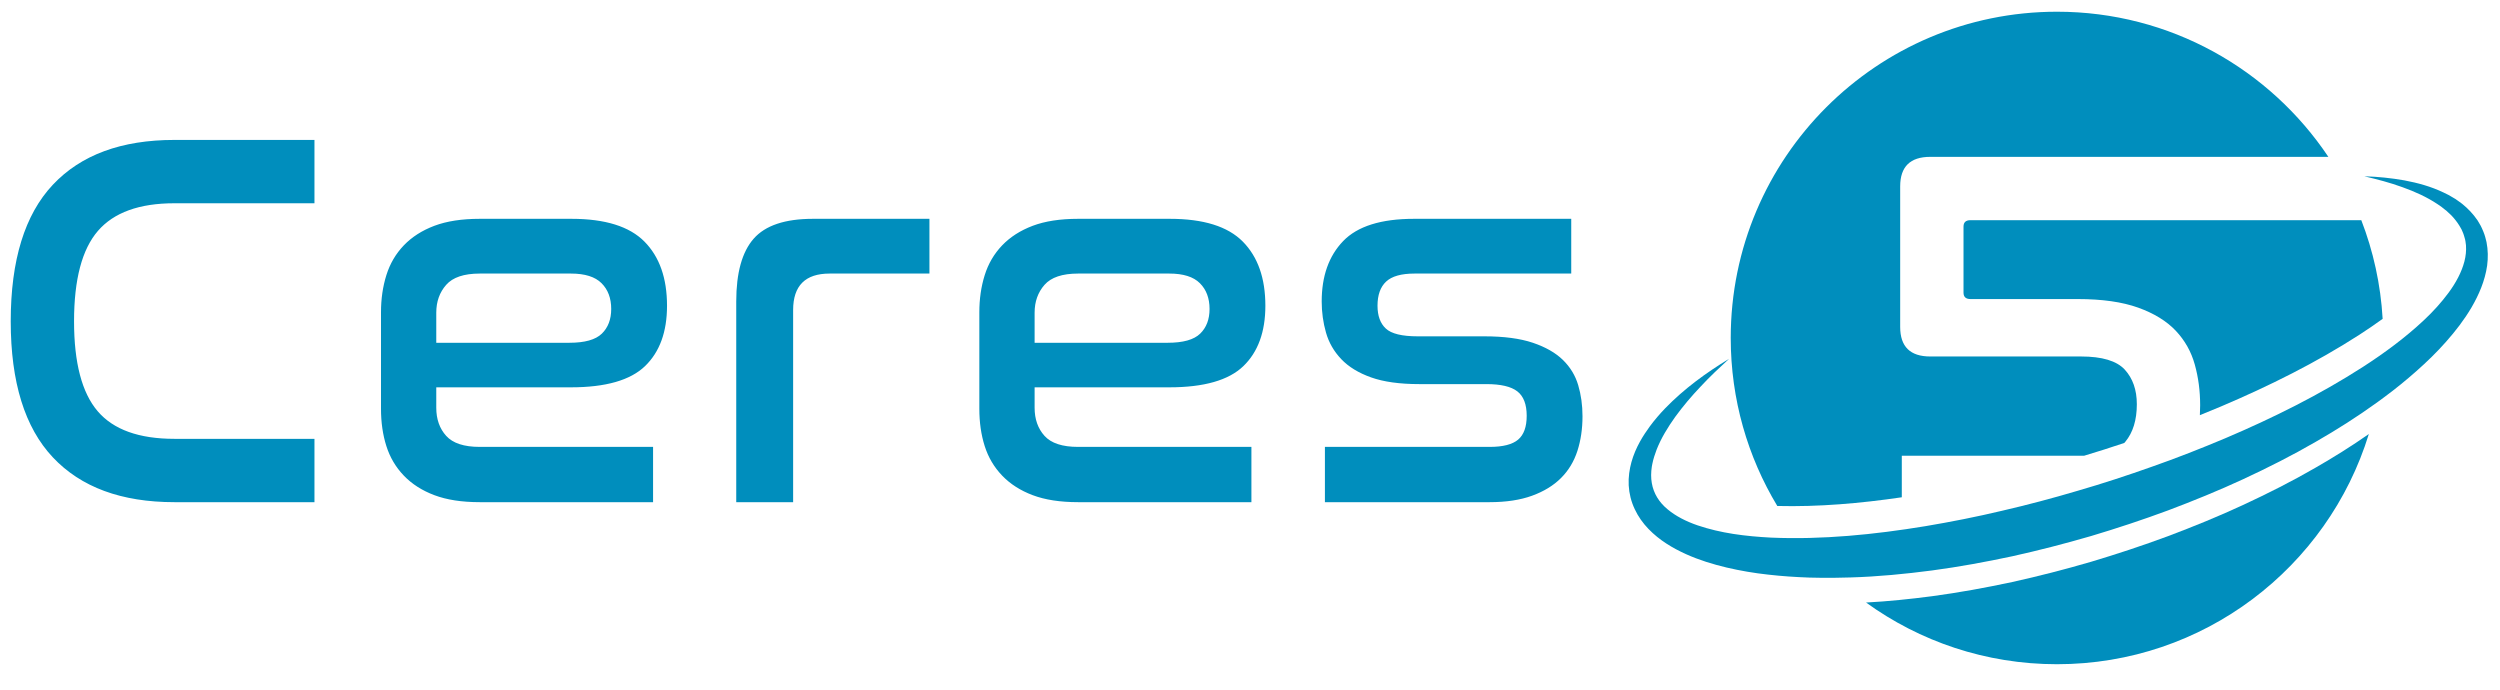
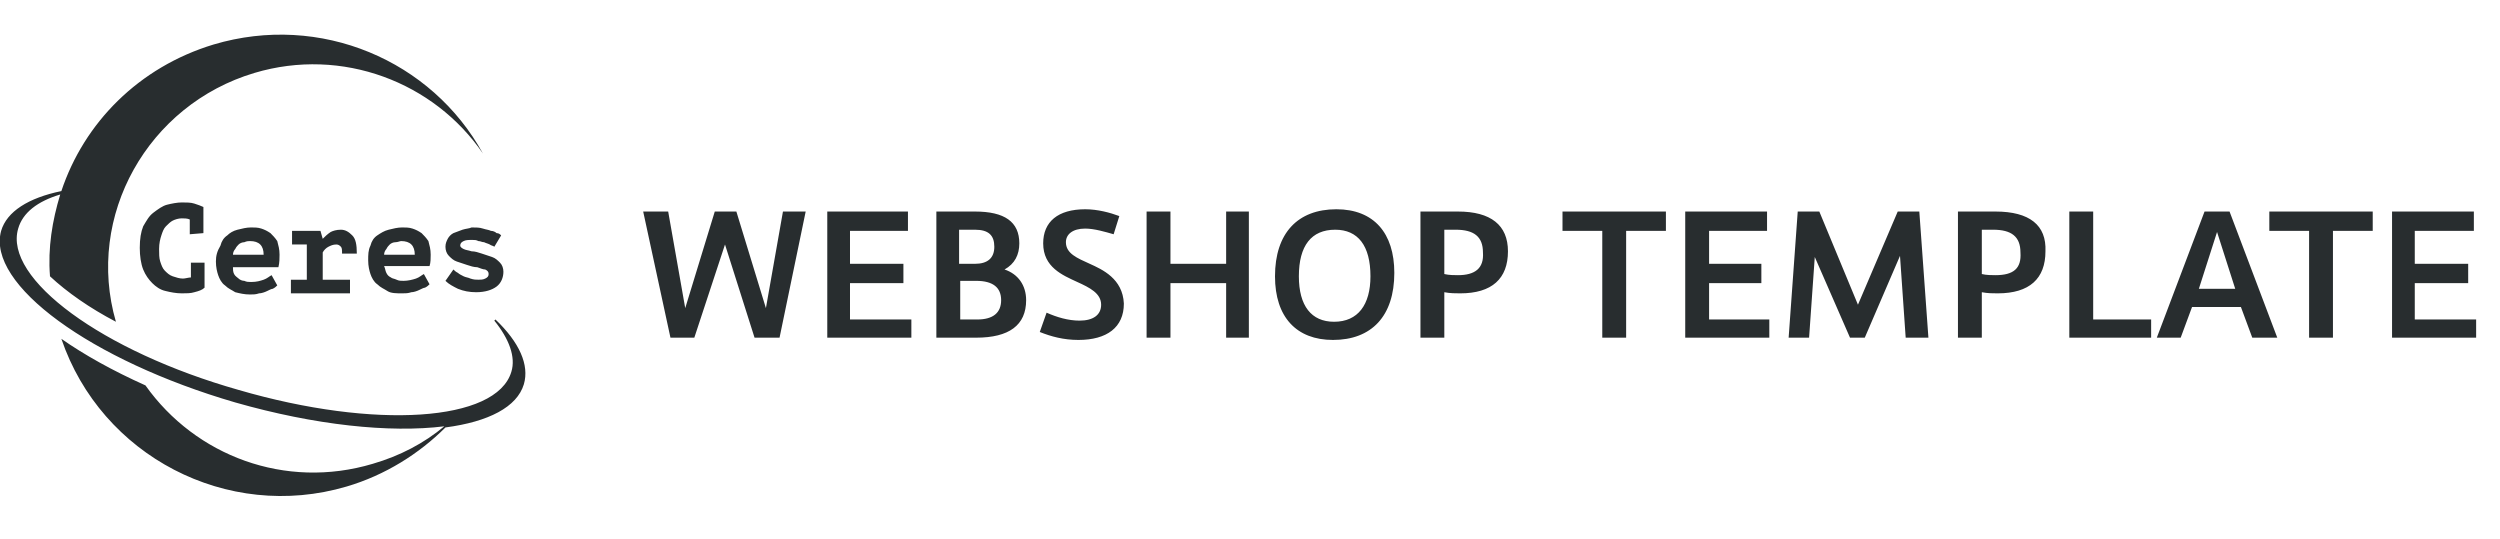
- <svg xmlns="http://www.w3.org/2000/svg" width="1700" height="469" viewBox="0 0 408 113" version="1.1" xml:space="preserve" style="fill-rule:evenodd;clip-rule:evenodd;stroke-linejoin:round;stroke-miterlimit:2;">
-   <g id="_-Ebene-">
-     <path d="M406.589,39.666c-0.13,-0.566 -0.276,-1.128 -0.496,-1.661c-0.029,-0.068 -0.054,-0.136 -0.084,-0.201c-0.135,-0.295 -0.243,-0.6 -0.405,-0.876l-0.49,-0.828c-0.717,-1.053 -1.583,-1.954 -2.522,-2.708c-0.135,-0.106 -0.276,-0.206 -0.414,-0.306c-0.105,-0.073 -0.211,-0.146 -0.313,-0.222l-0.363,-0.257l-0.233,-0.135l-0.148,-0.09l-0.761,-0.441l-0.779,-0.384c-2.083,-1.004 -4.267,-1.593 -6.445,-2.005c-2.189,-0.384 -4.377,-0.611 -6.569,-0.668c2.132,0.501 4.242,1.047 6.266,1.791c2.021,0.722 3.98,1.607 5.696,2.752l0.638,0.433l0.593,0.473l0.297,0.233l0.271,0.254c0.181,0.171 0.368,0.333 0.541,0.509c0.138,0.146 0.27,0.297 0.4,0.449c0.436,0.511 0.809,1.052 1.115,1.612c0.043,0.079 0.089,0.155 0.13,0.233l0.265,0.622c0.089,0.206 0.133,0.428 0.2,0.636c0.146,0.42 0.192,0.866 0.244,1.299c0.062,0.876 -0.027,1.767 -0.255,2.651c-0.46,1.77 -1.398,3.499 -2.575,5.1c-1.18,1.602 -2.554,3.117 -4.061,4.527c-3.009,2.825 -6.402,5.333 -9.946,7.627c-7.105,4.578 -14.77,8.39 -22.624,11.729c-3.937,1.656 -7.917,3.225 -11.954,4.637c-4.028,1.434 -8.098,2.768 -12.207,3.958c-4.102,1.218 -8.239,2.316 -12.403,3.277c-4.156,0.99 -8.347,1.815 -12.548,2.521c-8.399,1.383 -16.913,2.235 -25.271,1.875c-2.083,-0.108 -4.155,-0.286 -6.182,-0.603c-2.024,-0.314 -4.002,-0.774 -5.868,-1.407c-1.859,-0.638 -3.588,-1.51 -4.941,-2.651c-1.366,-1.134 -2.267,-2.579 -2.557,-4.275c-0.154,-0.847 -0.138,-1.756 0,-2.681c0.025,-0.163 0.06,-0.328 0.092,-0.49c0.157,-0.768 0.401,-1.542 0.698,-2.311c0.734,-1.869 1.832,-3.668 3.063,-5.389c1.25,-1.713 2.644,-3.361 4.134,-4.927c1.472,-1.594 3.066,-3.079 4.676,-4.564c-3.737,2.275 -7.33,4.872 -10.463,8.103c-0.89,0.925 -1.742,1.91 -2.522,2.968c-0.584,0.793 -1.133,1.623 -1.623,2.508c-0.571,1.036 -1.058,2.148 -1.393,3.349c-0.16,0.588 -0.287,1.196 -0.368,1.821c-0.084,0.65 -0.114,1.315 -0.079,1.992c0.073,1.32 0.401,2.659 0.98,3.877c0.565,1.225 1.358,2.321 2.256,3.255c1.808,1.875 3.972,3.144 6.145,4.131c2.186,0.985 4.431,1.667 6.68,2.2c2.251,0.527 4.51,0.909 6.769,1.155c2.259,0.26 4.516,0.406 6.77,0.487c1.447,0.046 2.889,0.051 4.328,0.03c0.807,-0.011 1.61,-0.027 2.411,-0.052c4.483,-0.132 8.934,-0.565 13.352,-1.144c4.419,-0.59 8.796,-1.396 13.144,-2.324c4.34,-0.961 8.642,-2.073 12.903,-3.312c4.253,-1.271 8.469,-2.662 12.632,-4.207c4.156,-1.569 8.274,-3.241 12.311,-5.114c4.034,-1.875 8.014,-3.879 11.878,-6.12c3.43,-1.967 6.78,-4.091 10.008,-6.42c0.416,-0.3 0.83,-0.603 1.241,-0.912c1.81,-1.334 3.564,-2.762 5.26,-4.264c1.699,-1.504 3.341,-3.09 4.862,-4.819c1.523,-1.72 2.96,-3.563 4.161,-5.614c1.188,-2.045 2.192,-4.315 2.552,-6.839c0.17,-1.259 0.151,-2.573 -0.1,-3.853Z" style="fill:#008ebd;fill-rule:nonzero;" />
-     <path d="M366.727,82.725c-4.037,1.875 -8.155,3.547 -12.308,5.114c-4.166,1.545 -8.382,2.936 -12.635,4.207c-4.261,1.245 -8.563,2.351 -12.903,3.312c-4.345,0.928 -8.728,1.734 -13.144,2.324c-3.582,0.471 -7.183,0.844 -10.806,1.036c8.793,6.358 19.599,10.106 31.282,10.106c24.042,0 44.377,-15.874 51.095,-37.714c-2.824,1.975 -5.735,3.796 -8.703,5.498c-3.864,2.238 -7.847,4.245 -11.878,6.117Zm-55.938,-1.252l0,-6.802l29.859,0c2.207,-0.663 4.404,-1.361 6.591,-2.097c0.056,-0.062 0.113,-0.124 0.167,-0.189c1.261,-1.524 1.891,-3.575 1.891,-6.156c0,-2.343 -0.66,-4.234 -1.977,-5.671c-1.321,-1.434 -3.71,-2.153 -7.167,-2.153l-24.705,0c-3.285,0 -4.924,-1.613 -4.924,-4.835l0,-23.036c0,-3.222 1.639,-4.835 4.924,-4.835l65.229,0c-9.589,-14.336 -25.922,-23.779 -44.464,-23.779c-29.521,0 -53.452,23.931 -53.452,53.452c0,10.07 2.787,19.488 7.63,27.527c6.756,0.167 13.604,-0.428 20.398,-1.426Zm75.283,-45.4c1.959,5.062 3.171,10.498 3.498,16.168c-1.242,0.901 -2.516,1.767 -3.812,2.606c-7.105,4.578 -14.772,8.39 -22.627,11.729c-1.163,0.492 -2.335,0.971 -3.506,1.444c0.03,-0.53 0.046,-1.068 0.046,-1.615c0,-2.343 -0.292,-4.572 -0.88,-6.68c-0.584,-2.11 -1.626,-3.958 -3.119,-5.541c-1.496,-1.583 -3.547,-2.841 -6.155,-3.78c-2.608,-0.936 -5.907,-1.407 -9.892,-1.407l-17.584,0c-0.763,0 -1.141,-0.351 -1.141,-1.055l0,-10.814c0,-0.703 0.378,-1.055 1.141,-1.055l64.031,0Z" style="fill:#008ebd;fill-rule:nonzero;" />
-     <path d="M190.867,35.851c5.509,0 9.495,1.245 11.957,3.736c2.463,2.492 3.694,5.993 3.694,10.506c0,4.28 -1.204,7.576 -3.606,9.892c-2.404,2.316 -6.449,3.474 -12.133,3.474l-22.068,0l0,3.339c0,1.877 0.541,3.417 1.626,4.615c1.084,1.204 2.915,1.805 5.495,1.805l28.399,0l0,9.056l-28.399,0c-2.931,0 -5.407,-0.382 -7.429,-1.145c-2.022,-0.76 -3.693,-1.832 -5.011,-3.209c-1.319,-1.377 -2.273,-2.989 -2.858,-4.835c-0.587,-1.848 -0.879,-3.882 -0.879,-6.112l0,-15.825c0,-2.167 0.292,-4.188 0.879,-6.066c0.585,-1.875 1.539,-3.501 2.858,-4.88c1.318,-1.375 2.989,-2.446 5.011,-3.209c2.022,-0.761 4.498,-1.142 7.429,-1.142l15.035,0Zm65.764,0l0,8.969l-25.674,0c-2.169,0 -3.723,0.438 -4.659,1.318c-0.938,0.879 -1.407,2.197 -1.407,3.955c0,1.642 0.452,2.89 1.364,3.737c0.906,0.852 2.652,1.274 5.23,1.274l10.904,0c3.222,0 5.873,0.352 7.954,1.055c2.081,0.704 3.723,1.642 4.924,2.814c1.201,1.174 2.037,2.551 2.506,4.134c0.468,1.583 0.703,3.282 0.703,5.097c0,2.054 -0.279,3.945 -0.833,5.671c-0.56,1.732 -1.453,3.209 -2.684,4.44c-1.229,1.231 -2.811,2.2 -4.746,2.903c-1.934,0.704 -4.25,1.056 -6.945,1.056l-26.994,0l0,-9.056l26.994,0c2.167,0 3.72,-0.398 4.659,-1.188c0.936,-0.793 1.407,-2.094 1.407,-3.912c0,-1.875 -0.514,-3.209 -1.54,-4.002c-1.025,-0.79 -2.711,-1.185 -5.054,-1.185l-10.99,0c-3.225,0 -5.863,-0.368 -7.914,-1.101c-2.053,-0.73 -3.679,-1.726 -4.881,-2.987c-1.201,-1.261 -2.037,-2.711 -2.505,-4.353c-0.468,-1.64 -0.703,-3.342 -0.703,-5.1c0,-4.161 1.171,-7.457 3.517,-9.892c2.343,-2.43 6.212,-3.647 11.607,-3.647l25.76,0Zm-105.152,0l0,8.969l-16.354,0c-3.986,0 -5.978,1.991 -5.978,5.977l0,31.477l-9.32,0l0,-32.884c0,-4.689 0.952,-8.117 2.858,-10.287c1.904,-2.167 5.143,-3.252 9.715,-3.252l19.079,0Zm-58.643,0c5.509,0 9.496,1.245 11.957,3.736c2.462,2.492 3.693,5.993 3.693,10.506c0,4.28 -1.202,7.576 -3.605,9.892c-2.404,2.316 -6.448,3.474 -12.133,3.474l-22.068,0l0,3.339c0,1.877 0.541,3.417 1.627,4.615c1.083,1.204 2.915,1.805 5.495,1.805l28.398,0l0,9.056l-28.398,0c-2.932,0 -5.407,-0.382 -7.429,-1.145c-2.023,-0.76 -3.693,-1.832 -5.012,-3.209c-1.319,-1.377 -2.272,-2.989 -2.857,-4.835c-0.587,-1.848 -0.88,-3.882 -0.88,-6.112l0,-15.825c0,-2.167 0.293,-4.188 0.88,-6.066c0.585,-1.875 1.538,-3.501 2.857,-4.88c1.319,-1.375 2.989,-2.446 5.012,-3.209c2.021,-0.761 4.497,-1.142 7.429,-1.142l15.034,0Zm-42.113,-12.925l0,10.376l-22.947,0c-5.745,0 -9.921,1.51 -12.529,4.527c-2.609,3.019 -3.912,7.957 -3.912,14.816c0,6.799 1.288,11.707 3.868,14.726c2.579,3.02 6.77,4.527 12.573,4.527l22.947,0l0,10.376l-22.947,0c-8.676,0 -15.313,-2.449 -19.914,-7.343c-4.602,-4.892 -6.902,-12.322 -6.902,-22.286c0,-10.025 2.3,-17.481 6.902,-22.378c4.601,-4.892 11.238,-7.341 19.914,-7.341l22.947,0Zm139.792,33.233c2.519,0 4.293,-0.495 5.319,-1.493c1.025,-0.996 1.539,-2.343 1.539,-4.045c0,-1.759 -0.528,-3.166 -1.583,-4.221c-1.055,-1.055 -2.725,-1.58 -5.011,-1.58l-14.947,0c-2.58,0 -4.411,0.614 -5.495,1.845c-1.085,1.231 -1.626,2.754 -1.626,4.573l0,4.921l21.804,0Zm-98.03,0c2.519,0 4.293,-0.495 5.319,-1.493c1.024,-0.996 1.538,-2.343 1.538,-4.045c0,-1.759 -0.527,-3.166 -1.582,-4.221c-1.055,-1.055 -2.726,-1.58 -5.012,-1.58l-14.946,0c-2.58,0 -4.412,0.614 -5.495,1.845c-1.086,1.231 -1.627,2.754 -1.627,4.573l0,4.921l21.805,0Z" style="fill:#008ebd;fill-rule:nonzero;" />
-   </g>
+ <svg xmlns="http://www.w3.org/2000/svg" id="Ebene_1" viewBox="0 0 220 47.4" width="220" height="47.43px">
+   <path style="fill:#282D2F;" d="M43.5 28.2c1.3 1.6 1.9 3.2 1.5 4.5-1.3 4.4-12 5.1-24 1.6C9 30.9.3 24.5 1.6 20.1c.4-1.4 1.7-2.4 3.7-3-.7 2.3-1.1 4.7-.9 7.2 1.5 1.4 3.5 2.8 5.8 4C7.5 19 13 9.2 22.4 6.4c7.7-2.3 15.8.8 20.1 7.1C38 5.3 28.2 1.1 18.8 3.9c-6.6 2-11.4 6.9-13.4 12.9-2.9.6-4.8 1.8-5.3 3.5C-1.2 25 8 31.7 20.7 35.4c7 2 13.6 2.7 18.4 2.1-1.8 1.5-3.9 2.6-6.3 3.3-7.7 2.3-15.6-.7-20-6.9-2.9-1.3-5.4-2.7-7.4-4.1 3.5 10.3 14.6 16.1 25.1 13 3.4-1 6.4-2.9 8.7-5.2 3.8-.5 6.3-1.8 6.9-3.8.5-1.7-.4-3.7-2.5-5.7l-.1.1zm-25.6-7.7v-2.3c-.2-.1-.5-.2-.8-.3-.3-.1-.7-.1-1.1-.1-.4 0-.9.1-1.3.2s-.8.4-1.2.7c-.4.3-.6.7-.9 1.2-.2.5-.3 1.1-.3 1.9 0 .7.1 1.4.3 1.9.2.5.5.9.8 1.2s.7.6 1.2.7c.4.1.9.2 1.4.2.4 0 .8 0 1.1-.1.4-.1.7-.2.9-.4v-2.2h-1.2v1.3c-.2 0-.5.1-.7.1-.3 0-.6-.1-.9-.2-.3-.1-.5-.3-.7-.5-.2-.2-.3-.5-.4-.8-.1-.3-.1-.7-.1-1.1 0-.5.1-.9.2-1.2.1-.3.2-.6.4-.8.2-.2.4-.4.6-.5.2-.1.5-.2.8-.2.2 0 .5 0 .7.1v1.3l1.2-.1zm6.7 1.9c0-.5-.1-.8-.2-1.2-.2-.3-.4-.5-.6-.7-.3-.2-.5-.3-.8-.4-.3-.1-.6-.1-.9-.1-.4 0-.8.1-1.2.2-.4.1-.7.3-.9.5-.3.2-.5.5-.6.9-.3.5-.4.9-.4 1.4 0 .5.1.9.2 1.2s.3.7.6.9c.3.3.6.4.9.6.4.1.8.2 1.3.2.3 0 .5 0 .8-.1.2 0 .5-.1.7-.2.2-.1.4-.2.5-.2.2-.1.3-.2.4-.3l-.5-.9c-.2.1-.4.3-.7.4-.3.1-.6.2-1.1.2-.2 0-.4 0-.6-.1-.2 0-.4-.1-.5-.2s-.3-.2-.4-.4-.1-.4-.1-.6h4c.1-.4.1-.8.1-1.1zm-4.1 0c0-.2.1-.4.2-.5.1-.2.2-.3.3-.4.1-.1.3-.2.5-.2.2-.1.4-.1.5-.1.4 0 .7.1.9.3.2.2.3.5.3.9h-2.7zm8.4-.7c.2-.1.4-.2.7-.2.2 0 .3.1.4.2.1.1.1.3.1.6h1.3c0-.8-.1-1.3-.4-1.6-.3-.3-.6-.5-1-.5s-.7.1-.9.2c-.3.2-.5.4-.7.6l-.2-.7h-2.5v1.2H27v3.1h-1.4v1.2h5.2v-1.2h-2.4v-2.4c.1-.2.3-.4.5-.5zm9 .7c0-.5-.1-.8-.2-1.2-.2-.3-.4-.5-.6-.7-.3-.2-.5-.3-.8-.4-.3-.1-.6-.1-.9-.1-.4 0-.8.1-1.2.2-.4.1-.7.3-1 .5-.3.2-.5.5-.6.9-.2.4-.2.8-.2 1.3s.1.9.2 1.2.3.7.6.9c.3.3.6.4.9.6s.8.2 1.3.2c.3 0 .5 0 .8-.1.2 0 .5-.1.7-.2.2-.1.4-.2.5-.2.2-.1.3-.2.4-.3l-.5-.9c-.2.1-.4.3-.7.4-.3.1-.7.2-1.1.2-.2 0-.4 0-.6-.1s-.4-.1-.5-.2c-.2-.1-.3-.2-.4-.4-.1-.2-.1-.4-.2-.6h4c.1-.3.1-.7.1-1zm-4.1 0c0-.2.1-.4.2-.5.1-.2.2-.3.3-.4.1-.1.3-.2.5-.2s.4-.1.5-.1c.4 0 .7.1.9.3.2.2.3.5.3.9h-2.7zm6.9-2.2c-.3.1-.5.2-.8.3-.2.1-.4.3-.5.5-.1.2-.2.4-.2.7 0 .3.1.6.3.8.2.2.4.4.7.5l.9.3c.3.1.6.2.9.2.3.1.5.2.7.2.2.1.3.2.3.4s-.1.3-.3.4c-.2.1-.4.1-.6.1-.2 0-.4 0-.7-.1-.2-.1-.4-.1-.6-.2-.2-.1-.4-.2-.5-.3-.2-.1-.3-.2-.4-.3l-.7 1c.3.3.7.5 1.1.7.5.2 1 .3 1.6.3.8 0 1.4-.2 1.8-.5.4-.3.6-.8.6-1.3 0-.3-.1-.6-.3-.8-.2-.2-.4-.4-.7-.5l-.9-.3c-.3-.1-.6-.2-.9-.2-.3-.1-.5-.1-.7-.2s-.3-.2-.3-.3c0-.2.1-.3.3-.4.2-.1.4-.1.8-.1.2 0 .3 0 .5.1.2 0 .3.1.5.1.2.1.3.1.5.2.1.1.3.1.4.2l.6-1c-.1-.1-.2-.2-.4-.2-.1-.1-.3-.2-.5-.2-.2-.1-.4-.1-.7-.2-.3-.1-.6-.1-1-.1-.2.1-.5.1-.8.2zM67.4 27.1l-2.6-8.5h-1.9l-2.6 8.5-1.5-8.5h-2.2L59 29.7h2.1l2.7-8.2 2.6 8.2h2.2l2.3-11.1h-2zM74.8 28.1v-3.2h4.7v-1.7h-4.7v-2.9h5.1v-1.7h-7.1v11.1h7.4v-1.6zM88.4 23.7c.9-.5 1.3-1.3 1.3-2.3 0-1.9-1.3-2.8-3.9-2.8h-3.4v11.1h3.5c2.9 0 4.4-1.1 4.4-3.3 0-1.3-.7-2.3-1.9-2.7zm-4-3.5h1.4c1.2 0 1.7.5 1.7 1.5s-.6 1.5-1.7 1.5h-1.4v-3zm1.6 7.9h-1.5v-3.4h1.4c1.5 0 2.2.6 2.2 1.7s-.7 1.7-2.1 1.7zM95.9 23.2c-1.1-.5-2.1-.9-2.1-1.9 0-.7.6-1.2 1.7-1.2.8 0 1.8.3 2.5.5l.5-1.6c-.8-.3-1.9-.6-3-.6-2.4 0-3.7 1.1-3.7 3 0 2.1 1.7 2.8 3 3.4 1.1.5 2.1 1 2.1 2 0 .9-.7 1.4-1.9 1.4-1 0-2-.3-2.9-.7l-.6 1.7c1 .4 2.1.7 3.4.7 2.5 0 4-1.1 4-3.2-.1-2.2-1.9-3-3-3.5zM107.9 23.2H103v-4.6h-2.1v11.1h2.1v-4.8h4.9v4.8h2V18.6h-2zM117.6 18.4c-3.4 0-5.4 2.1-5.4 5.9 0 3.6 1.9 5.6 5.1 5.6 3.4 0 5.4-2.1 5.4-5.9 0-3.5-1.8-5.6-5.1-5.6zm-.2 9.9c-2 0-3.1-1.4-3.1-4 0-2.7 1.1-4.1 3.2-4.1 2 0 3.1 1.4 3.1 4.1 0 2.5-1.1 4-3.2 4zM128.3 18.6H125v11.1h2.1v-4c.5.1 1 .1 1.4.1 2.8 0 4.2-1.3 4.2-3.7 0-2.3-1.5-3.5-4.4-3.5zm0 5.6c-.3 0-.8 0-1.2-.1v-3.9h1c1.6 0 2.4.6 2.4 2 .1 1.4-.7 2-2.2 2zM137.5 20.3h3.5v9.4h2.1v-9.4h3.5v-1.7h-9.1zM150.4 24.9h4.6v-1.7h-4.6v-2.9h5.1v-1.7h-7.2v11.1h7.4v-1.6h-5.3zM167 18.6l-3.5 8.2-3.4-8.2h-1.9l-.8 11.1h1.8l.5-7.1 3.1 7.1h1.3l3.1-7.2.5 7.2h2l-.8-11.1zM175.6 18.6h-3.3v11.1h2.1v-4c.5.1 1 .1 1.4.1 2.8 0 4.2-1.3 4.2-3.7.1-2.3-1.4-3.5-4.4-3.5zm0 5.6c-.3 0-.8 0-1.2-.1v-3.9h1c1.6 0 2.4.6 2.4 2 .1 1.4-.6 2-2.2 2zM184.2 18.6h-2.1v11.1h7.2v-1.6h-5.1zM194 18.6l-4.2 11.1h2.1l1-2.7h4.3l1 2.7h2.2l-4.2-11.1H194zm-.5 6.8l1.6-5 1.6 5h-3.2zM199.7 20.3h3.5v9.4h2.1v-9.4h3.5v-1.7h-9.1zM212.5 28.1v-3.2h4.7v-1.7h-4.7v-2.9h5.2v-1.7h-7.2v11.1h7.4v-1.6z" />
</svg>
